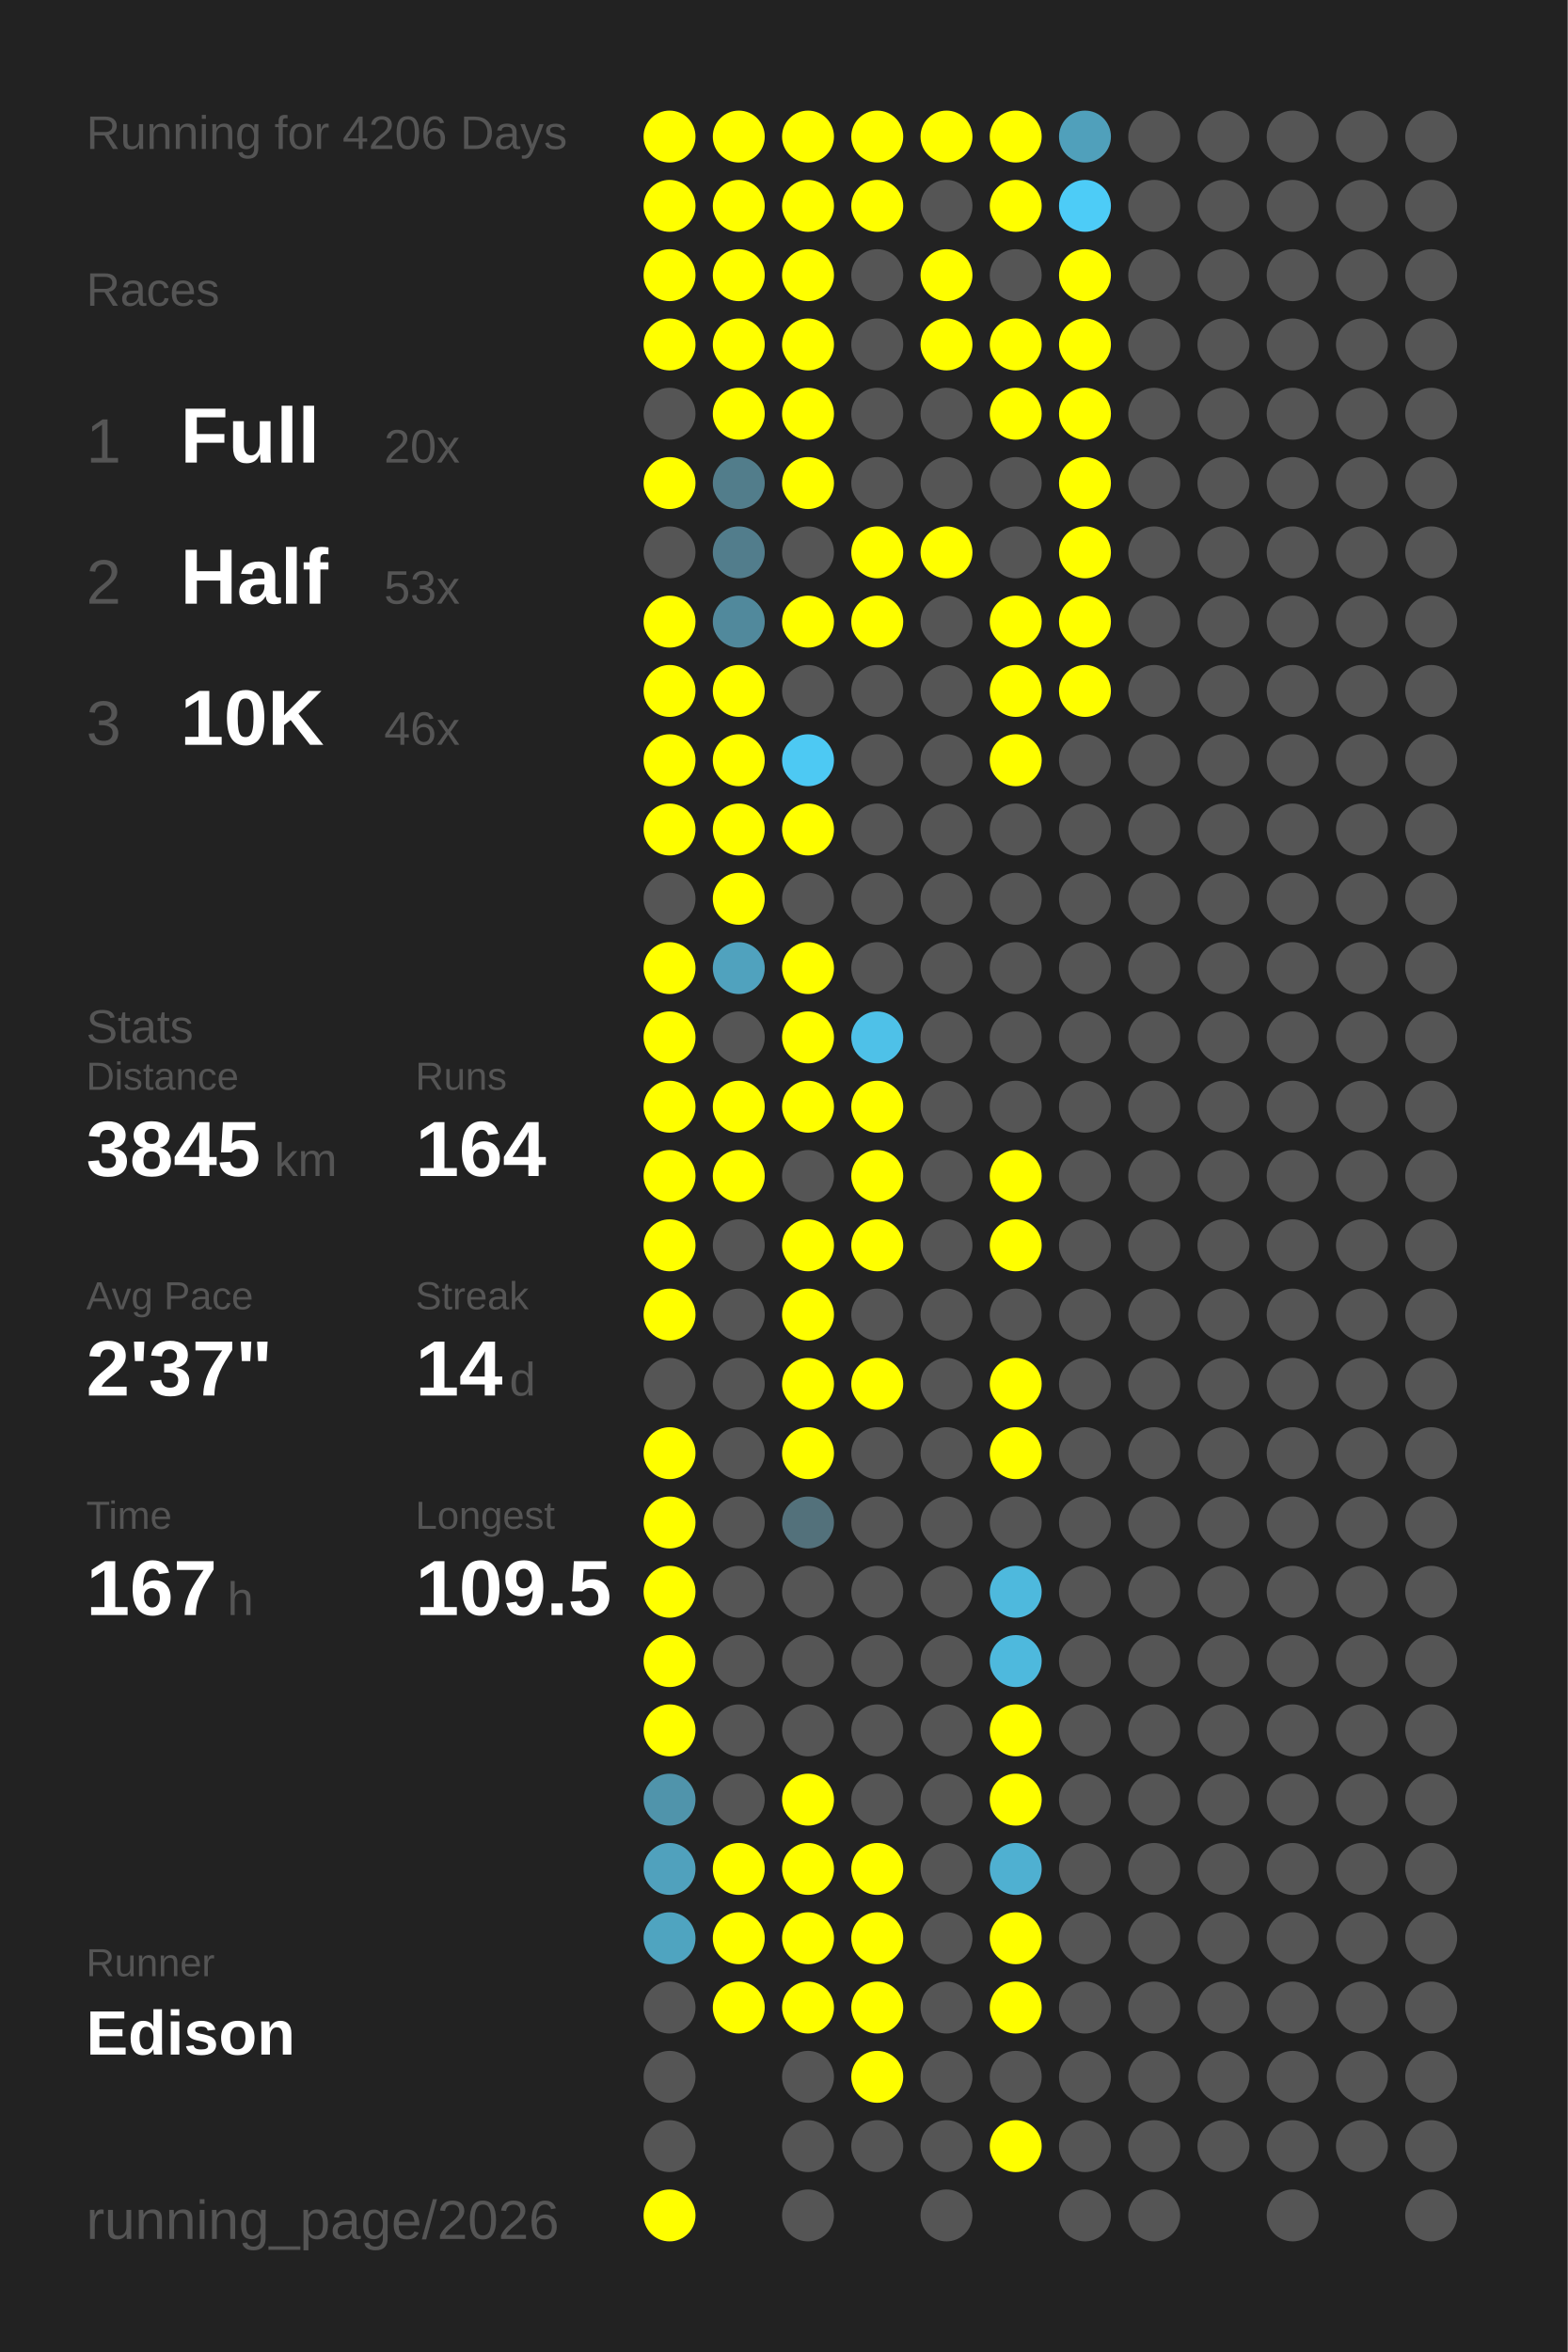
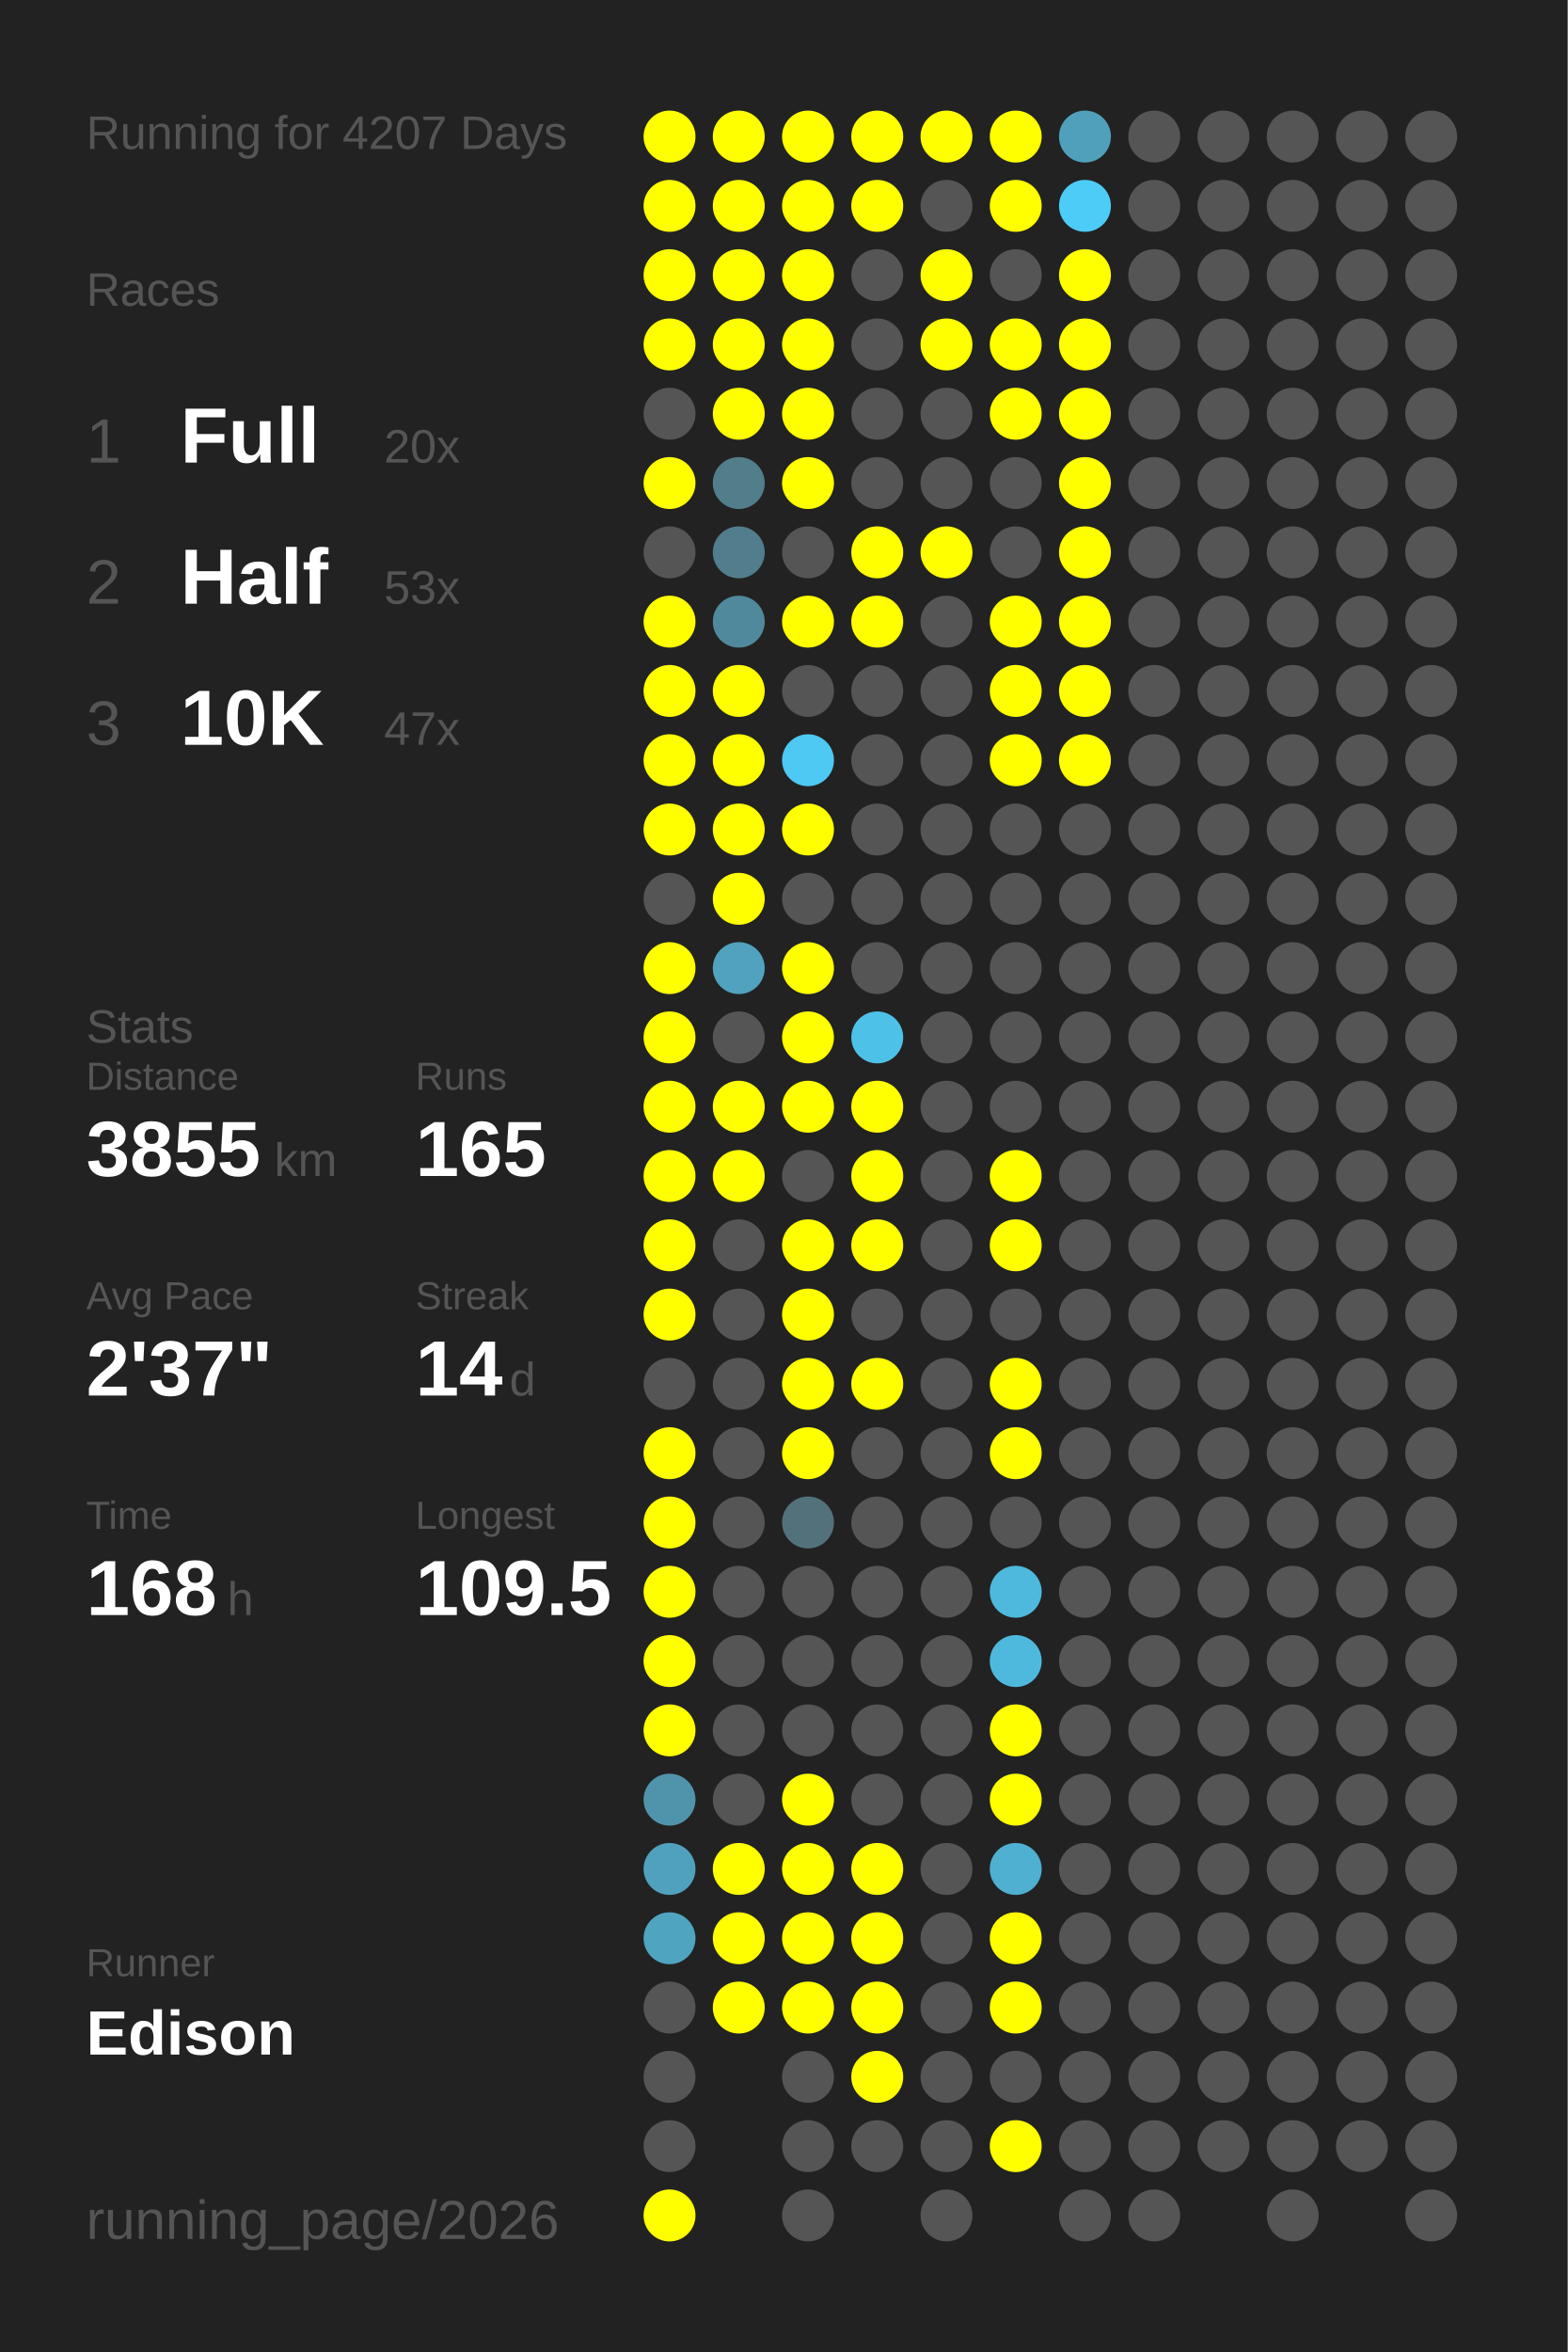
<svg xmlns="http://www.w3.org/2000/svg" baseProfile="full" height="300mm" version="1.1" viewBox="0,0,200,300" width="200mm">
  <defs />
  <rect fill="#222222" height="300" width="200" x="0" y="0" />
-   <text fill="#555555" style="font-size:6px; font-family:Arial;" x="11" y="19">Running for 4206 Days</text>
+   <text fill="#555555" style="font-size:6px; font-family:Arial;" x="11" y="19">Running for 4207 Days</text>
  <text fill="#555555" style="font-size:6px; font-family:Arial;" x="11" y="39">Races</text>
  <text fill="#555555" style="font-size:8px; font-family:Arial;" x="11" y="59">1</text>
  <text fill="#FFFFFF" style="font-size:10px; font-family:Arial; font-weight:bold;" x="23" y="59">Full</text>
  <text fill="#555555" style="font-size:6px; font-family:Arial;" x="49" y="59">20x</text>
  <text fill="#555555" style="font-size:8px; font-family:Arial;" x="11" y="77">2</text>
  <text fill="#FFFFFF" style="font-size:10px; font-family:Arial; font-weight:bold;" x="23" y="77">Half</text>
  <text fill="#555555" style="font-size:6px; font-family:Arial;" x="49" y="77">53x</text>
  <text fill="#555555" style="font-size:8px; font-family:Arial;" x="11" y="95">3</text>
  <text fill="#FFFFFF" style="font-size:10px; font-family:Arial; font-weight:bold;" x="23" y="95">10K</text>
-   <text fill="#555555" style="font-size:6px; font-family:Arial;" x="49" y="95">46x</text>
+   <text fill="#555555" style="font-size:6px; font-family:Arial;" x="49" y="95">47x</text>
  <text fill="#555555" style="font-size:6px; font-family:Arial;" x="11" y="133">Stats</text>
  <text fill="#555555" style="font-size:5px; font-family:Arial;" x="11" y="139">Distance</text>
-   <text fill="#FFFFFF" style="font-size:10px; font-family:Arial; font-weight:bold;" x="11" y="150">3845</text>
+   <text fill="#FFFFFF" style="font-size:10px; font-family:Arial; font-weight:bold;" x="11" y="150">3855</text>
  <text fill="#555555" style="font-size:6px; font-family:Arial;" x="35" y="150">km</text>
  <text fill="#555555" style="font-size:5px; font-family:Arial;" x="53" y="139">Runs</text>
-   <text fill="#FFFFFF" style="font-size:10px; font-family:Arial; font-weight:bold;" x="53" y="150">164</text>
+   <text fill="#FFFFFF" style="font-size:10px; font-family:Arial; font-weight:bold;" x="53" y="150">165</text>
  <text fill="#555555" style="font-size:5px; font-family:Arial;" x="11" y="167">Avg Pace</text>
  <text fill="#FFFFFF" style="font-size:10px; font-family:Arial; font-weight:bold;" x="11" y="178">2'37"</text>
  <text fill="#555555" style="font-size:5px; font-family:Arial;" x="53" y="167">Streak</text>
  <text fill="#FFFFFF" style="font-size:10px; font-family:Arial; font-weight:bold;" x="53" y="178">14</text>
  <text fill="#555555" style="font-size:6px; font-family:Arial;" x="65" y="178">d</text>
  <text fill="#555555" style="font-size:5px; font-family:Arial;" x="11" y="195">Time</text>
-   <text fill="#FFFFFF" style="font-size:10px; font-family:Arial; font-weight:bold;" x="11" y="206">167</text>
+   <text fill="#FFFFFF" style="font-size:10px; font-family:Arial; font-weight:bold;" x="11" y="206">168</text>
  <text fill="#555555" style="font-size:6px; font-family:Arial;" x="29" y="206">h</text>
  <text fill="#555555" style="font-size:5px; font-family:Arial;" x="53" y="195">Longest</text>
  <text fill="#FFFFFF" style="font-size:10px; font-family:Arial; font-weight:bold;" x="53" y="206">109.5</text>
  <text fill="#555555" style="font-size:5px; font-family:Arial;" x="11" y="252.065">Runner</text>
  <text fill="#FFFFFF" style="font-size:8px; font-family:Arial; font-weight:bold;" x="11" y="262.065">Edison</text>
  <text fill="#555555" style="font-size:7px; font-family:Arial;" x="11" y="285.581">running_page/2026</text>
  <circle cx="85.417" cy="17.419" fill="#FFFF00" r="3.312" />
  <circle cx="85.417" cy="26.258" fill="#FFFF00" r="3.312" />
  <circle cx="85.417" cy="35.097" fill="#FFFF00" r="3.312" />
  <circle cx="85.417" cy="43.935" fill="#FFFF00" r="3.312" />
  <circle cx="85.417" cy="52.774" fill="#555555" r="3.312" />
  <circle cx="85.417" cy="61.613" fill="#FFFF00" r="3.312" />
  <circle cx="85.417" cy="70.452" fill="#555555" r="3.312" />
  <circle cx="85.417" cy="79.29" fill="#FFFF00" r="3.312" />
  <circle cx="85.417" cy="88.129" fill="#FFFF00" r="3.312" />
  <circle cx="85.417" cy="96.968" fill="#FFFF00" r="3.312" />
  <circle cx="85.417" cy="105.806" fill="#FFFF00" r="3.312" />
  <circle cx="85.417" cy="114.645" fill="#555555" r="3.312" />
  <circle cx="85.417" cy="123.484" fill="#FFFF00" r="3.312" />
  <circle cx="85.417" cy="132.323" fill="#FFFF00" r="3.312" />
  <circle cx="85.417" cy="141.161" fill="#FFFF00" r="3.312" />
  <circle cx="85.417" cy="150" fill="#FFFF00" r="3.312" />
  <circle cx="85.417" cy="158.839" fill="#FFFF00" r="3.312" />
  <circle cx="85.417" cy="167.677" fill="#FFFF00" r="3.312" />
  <circle cx="85.417" cy="176.516" fill="#555555" r="3.312" />
  <circle cx="85.417" cy="185.355" fill="#FFFF00" r="3.312" />
  <circle cx="85.417" cy="194.194" fill="#FFFF00" r="3.312" />
  <circle cx="85.417" cy="203.032" fill="#FFFF00" r="3.312" />
  <circle cx="85.417" cy="211.871" fill="#FFFF00" r="3.312" />
  <circle cx="85.417" cy="220.71" fill="#FFFF00" r="3.312" />
  <circle cx="85.417" cy="229.548" fill="#5094ab" r="3.312" />
  <circle cx="85.417" cy="238.387" fill="#50a1bd" r="3.312" />
  <circle cx="85.417" cy="247.226" fill="#4fa4c0" r="3.312" />
  <circle cx="85.417" cy="256.065" fill="#555555" r="3.312" />
  <circle cx="85.417" cy="264.903" fill="#555555" r="3.312" />
  <circle cx="85.417" cy="273.742" fill="#555555" r="3.312" />
  <circle cx="85.417" cy="282.581" fill="#FFFF00" r="3.312" />
  <circle cx="94.25" cy="17.419" fill="#FFFF00" r="3.312" />
  <circle cx="94.25" cy="26.258" fill="#FFFF00" r="3.312" />
  <circle cx="94.25" cy="35.097" fill="#FFFF00" r="3.312" />
  <circle cx="94.25" cy="43.935" fill="#FFFF00" r="3.312" />
  <circle cx="94.25" cy="52.774" fill="#FFFF00" r="3.312" />
  <circle cx="94.25" cy="61.613" fill="#527d8b" r="3.312" />
  <circle cx="94.25" cy="70.452" fill="#527d8c" r="3.312" />
  <circle cx="94.25" cy="79.29" fill="#51899c" r="3.312" />
  <circle cx="94.25" cy="88.129" fill="#FFFF00" r="3.312" />
  <circle cx="94.25" cy="96.968" fill="#FFFF00" r="3.312" />
  <circle cx="94.25" cy="105.806" fill="#FFFF00" r="3.312" />
  <circle cx="94.25" cy="114.645" fill="#FFFF00" r="3.312" />
  <circle cx="94.25" cy="123.484" fill="#50a2be" r="3.312" />
  <circle cx="94.25" cy="132.323" fill="#555555" r="3.312" />
  <circle cx="94.25" cy="141.161" fill="#FFFF00" r="3.312" />
  <circle cx="94.25" cy="150" fill="#FFFF00" r="3.312" />
  <circle cx="94.25" cy="158.839" fill="#555555" r="3.312" />
  <circle cx="94.25" cy="167.677" fill="#555555" r="3.312" />
  <circle cx="94.25" cy="176.516" fill="#555555" r="3.312" />
  <circle cx="94.25" cy="185.355" fill="#555555" r="3.312" />
  <circle cx="94.25" cy="194.194" fill="#555555" r="3.312" />
  <circle cx="94.25" cy="203.032" fill="#555555" r="3.312" />
  <circle cx="94.25" cy="211.871" fill="#555555" r="3.312" />
  <circle cx="94.25" cy="220.71" fill="#555555" r="3.312" />
  <circle cx="94.25" cy="229.548" fill="#555555" r="3.312" />
  <circle cx="94.25" cy="238.387" fill="#FFFF00" r="3.312" />
  <circle cx="94.25" cy="247.226" fill="#FFFF00" r="3.312" />
  <circle cx="94.25" cy="256.065" fill="#FFFF00" r="3.312" />
  <circle cx="103.083" cy="17.419" fill="#FFFF00" r="3.312" />
  <circle cx="103.083" cy="26.258" fill="#FFFF00" r="3.312" />
  <circle cx="103.083" cy="35.097" fill="#FFFF00" r="3.312" />
  <circle cx="103.083" cy="43.935" fill="#FFFF00" r="3.312" />
  <circle cx="103.083" cy="52.774" fill="#FFFF00" r="3.312" />
  <circle cx="103.083" cy="61.613" fill="#FFFF00" r="3.312" />
  <circle cx="103.083" cy="70.452" fill="#555555" r="3.312" />
  <circle cx="103.083" cy="79.29" fill="#FFFF00" r="3.312" />
  <circle cx="103.083" cy="88.129" fill="#555555" r="3.312" />
  <circle cx="103.083" cy="96.968" fill="#4dc9f3" r="3.312" />
  <circle cx="103.083" cy="105.806" fill="#FFFF00" r="3.312" />
  <circle cx="103.083" cy="114.645" fill="#555555" r="3.312" />
  <circle cx="103.083" cy="123.484" fill="#FFFF00" r="3.312" />
  <circle cx="103.083" cy="132.323" fill="#FFFF00" r="3.312" />
  <circle cx="103.083" cy="141.161" fill="#FFFF00" r="3.312" />
  <circle cx="103.083" cy="150" fill="#555555" r="3.312" />
  <circle cx="103.083" cy="158.839" fill="#FFFF00" r="3.312" />
  <circle cx="103.083" cy="167.677" fill="#FFFF00" r="3.312" />
  <circle cx="103.083" cy="176.516" fill="#FFFF00" r="3.312" />
  <circle cx="103.083" cy="185.355" fill="#FFFF00" r="3.312" />
  <circle cx="103.083" cy="194.194" fill="#53717b" r="3.312" />
  <circle cx="103.083" cy="203.032" fill="#555555" r="3.312" />
  <circle cx="103.083" cy="211.871" fill="#555555" r="3.312" />
  <circle cx="103.083" cy="220.71" fill="#555555" r="3.312" />
  <circle cx="103.083" cy="229.548" fill="#FFFF00" r="3.312" />
  <circle cx="103.083" cy="238.387" fill="#FFFF00" r="3.312" />
  <circle cx="103.083" cy="247.226" fill="#FFFF00" r="3.312" />
  <circle cx="103.083" cy="256.065" fill="#FFFF00" r="3.312" />
  <circle cx="103.083" cy="264.903" fill="#555555" r="3.312" />
  <circle cx="103.083" cy="273.742" fill="#555555" r="3.312" />
  <circle cx="103.083" cy="282.581" fill="#555555" r="3.312" />
  <circle cx="111.917" cy="17.419" fill="#FFFF00" r="3.312" />
  <circle cx="111.917" cy="26.258" fill="#FFFF00" r="3.312" />
  <circle cx="111.917" cy="35.097" fill="#555555" r="3.312" />
  <circle cx="111.917" cy="43.935" fill="#555555" r="3.312" />
  <circle cx="111.917" cy="52.774" fill="#555555" r="3.312" />
  <circle cx="111.917" cy="61.613" fill="#555555" r="3.312" />
  <circle cx="111.917" cy="70.452" fill="#FFFF00" r="3.312" />
  <circle cx="111.917" cy="79.29" fill="#FFFF00" r="3.312" />
  <circle cx="111.917" cy="88.129" fill="#555555" r="3.312" />
  <circle cx="111.917" cy="96.968" fill="#555555" r="3.312" />
  <circle cx="111.917" cy="105.806" fill="#555555" r="3.312" />
  <circle cx="111.917" cy="114.645" fill="#555555" r="3.312" />
  <circle cx="111.917" cy="123.484" fill="#555555" r="3.312" />
  <circle cx="111.917" cy="132.323" fill="#4ec1e8" r="3.312" />
  <circle cx="111.917" cy="141.161" fill="#FFFF00" r="3.312" />
  <circle cx="111.917" cy="150" fill="#FFFF00" r="3.312" />
  <circle cx="111.917" cy="158.839" fill="#FFFF00" r="3.312" />
  <circle cx="111.917" cy="167.677" fill="#555555" r="3.312" />
  <circle cx="111.917" cy="176.516" fill="#FFFF00" r="3.312" />
  <circle cx="111.917" cy="185.355" fill="#555555" r="3.312" />
  <circle cx="111.917" cy="194.194" fill="#555555" r="3.312" />
  <circle cx="111.917" cy="203.032" fill="#555555" r="3.312" />
  <circle cx="111.917" cy="211.871" fill="#555555" r="3.312" />
  <circle cx="111.917" cy="220.71" fill="#555555" r="3.312" />
  <circle cx="111.917" cy="229.548" fill="#555555" r="3.312" />
  <circle cx="111.917" cy="238.387" fill="#FFFF00" r="3.312" />
  <circle cx="111.917" cy="247.226" fill="#FFFF00" r="3.312" />
  <circle cx="111.917" cy="256.065" fill="#FFFF00" r="3.312" />
  <circle cx="111.917" cy="264.903" fill="#FFFF00" r="3.312" />
  <circle cx="111.917" cy="273.742" fill="#555555" r="3.312" />
  <circle cx="120.75" cy="17.419" fill="#FFFF00" r="3.312" />
  <circle cx="120.75" cy="26.258" fill="#555555" r="3.312" />
  <circle cx="120.75" cy="35.097" fill="#FFFF00" r="3.312" />
  <circle cx="120.75" cy="43.935" fill="#FFFF00" r="3.312" />
  <circle cx="120.75" cy="52.774" fill="#555555" r="3.312" />
  <circle cx="120.75" cy="61.613" fill="#555555" r="3.312" />
  <circle cx="120.75" cy="70.452" fill="#FFFF00" r="3.312" />
  <circle cx="120.75" cy="79.29" fill="#555555" r="3.312" />
  <circle cx="120.75" cy="88.129" fill="#555555" r="3.312" />
  <circle cx="120.75" cy="96.968" fill="#555555" r="3.312" />
  <circle cx="120.75" cy="105.806" fill="#555555" r="3.312" />
  <circle cx="120.75" cy="114.645" fill="#555555" r="3.312" />
  <circle cx="120.75" cy="123.484" fill="#555555" r="3.312" />
  <circle cx="120.75" cy="132.323" fill="#555555" r="3.312" />
  <circle cx="120.75" cy="141.161" fill="#555555" r="3.312" />
  <circle cx="120.75" cy="150" fill="#555555" r="3.312" />
  <circle cx="120.75" cy="158.839" fill="#555555" r="3.312" />
  <circle cx="120.75" cy="167.677" fill="#555555" r="3.312" />
  <circle cx="120.75" cy="176.516" fill="#555555" r="3.312" />
  <circle cx="120.75" cy="185.355" fill="#555555" r="3.312" />
  <circle cx="120.75" cy="194.194" fill="#555555" r="3.312" />
  <circle cx="120.75" cy="203.032" fill="#555555" r="3.312" />
  <circle cx="120.75" cy="211.871" fill="#555555" r="3.312" />
  <circle cx="120.75" cy="220.71" fill="#555555" r="3.312" />
  <circle cx="120.75" cy="229.548" fill="#555555" r="3.312" />
  <circle cx="120.75" cy="238.387" fill="#555555" r="3.312" />
  <circle cx="120.75" cy="247.226" fill="#555555" r="3.312" />
  <circle cx="120.75" cy="256.065" fill="#555555" r="3.312" />
  <circle cx="120.75" cy="264.903" fill="#555555" r="3.312" />
  <circle cx="120.75" cy="273.742" fill="#555555" r="3.312" />
  <circle cx="120.75" cy="282.581" fill="#555555" r="3.312" />
  <circle cx="129.583" cy="17.419" fill="#FFFF00" r="3.312" />
  <circle cx="129.583" cy="26.258" fill="#FFFF00" r="3.312" />
  <circle cx="129.583" cy="35.097" fill="#555555" r="3.312" />
  <circle cx="129.583" cy="43.935" fill="#FFFF00" r="3.312" />
  <circle cx="129.583" cy="52.774" fill="#FFFF00" r="3.312" />
  <circle cx="129.583" cy="61.613" fill="#555555" r="3.312" />
  <circle cx="129.583" cy="70.452" fill="#555555" r="3.312" />
  <circle cx="129.583" cy="79.29" fill="#FFFF00" r="3.312" />
  <circle cx="129.583" cy="88.129" fill="#FFFF00" r="3.312" />
  <circle cx="129.583" cy="96.968" fill="#FFFF00" r="3.312" />
  <circle cx="129.583" cy="105.806" fill="#555555" r="3.312" />
  <circle cx="129.583" cy="114.645" fill="#555555" r="3.312" />
  <circle cx="129.583" cy="123.484" fill="#555555" r="3.312" />
  <circle cx="129.583" cy="132.323" fill="#555555" r="3.312" />
  <circle cx="129.583" cy="141.161" fill="#555555" r="3.312" />
  <circle cx="129.583" cy="150" fill="#FFFF00" r="3.312" />
  <circle cx="129.583" cy="158.839" fill="#FFFF00" r="3.312" />
  <circle cx="129.583" cy="167.677" fill="#555555" r="3.312" />
  <circle cx="129.583" cy="176.516" fill="#FFFF00" r="3.312" />
  <circle cx="129.583" cy="185.355" fill="#FFFF00" r="3.312" />
  <circle cx="129.583" cy="194.194" fill="#555555" r="3.312" />
  <circle cx="129.583" cy="203.032" fill="#4eb9dd" r="3.312" />
  <circle cx="129.583" cy="211.871" fill="#4eb9dd" r="3.312" />
  <circle cx="129.583" cy="220.71" fill="#FFFF00" r="3.312" />
  <circle cx="129.583" cy="229.548" fill="#FFFF00" r="3.312" />
  <circle cx="129.583" cy="238.387" fill="#4fb0d1" r="3.312" />
  <circle cx="129.583" cy="247.226" fill="#FFFF00" r="3.312" />
  <circle cx="129.583" cy="256.065" fill="#FFFF00" r="3.312" />
  <circle cx="129.583" cy="264.903" fill="#555555" r="3.312" />
  <circle cx="129.583" cy="273.742" fill="#FFFF00" r="3.312" />
  <circle cx="138.417" cy="17.419" fill="#50a0bb" r="3.312" />
  <circle cx="138.417" cy="26.258" fill="#4dccf7" r="3.312" />
  <circle cx="138.417" cy="35.097" fill="#FFFF00" r="3.312" />
  <circle cx="138.417" cy="43.935" fill="#FFFF00" r="3.312" />
  <circle cx="138.417" cy="52.774" fill="#FFFF00" r="3.312" />
  <circle cx="138.417" cy="61.613" fill="#FFFF00" r="3.312" />
  <circle cx="138.417" cy="70.452" fill="#FFFF00" r="3.312" />
  <circle cx="138.417" cy="79.29" fill="#FFFF00" r="3.312" />
  <circle cx="138.417" cy="88.129" fill="#FFFF00" r="3.312" />
-   <circle cx="138.417" cy="96.968" fill="#555555" r="3.312" />
+   <circle cx="138.417" cy="96.968" fill="#FFFF00" r="3.312" />
  <circle cx="138.417" cy="105.806" fill="#555555" r="3.312" />
  <circle cx="138.417" cy="114.645" fill="#555555" r="3.312" />
  <circle cx="138.417" cy="123.484" fill="#555555" r="3.312" />
  <circle cx="138.417" cy="132.323" fill="#555555" r="3.312" />
  <circle cx="138.417" cy="141.161" fill="#555555" r="3.312" />
  <circle cx="138.417" cy="150" fill="#555555" r="3.312" />
  <circle cx="138.417" cy="158.839" fill="#555555" r="3.312" />
  <circle cx="138.417" cy="167.677" fill="#555555" r="3.312" />
  <circle cx="138.417" cy="176.516" fill="#555555" r="3.312" />
  <circle cx="138.417" cy="185.355" fill="#555555" r="3.312" />
  <circle cx="138.417" cy="194.194" fill="#555555" r="3.312" />
  <circle cx="138.417" cy="203.032" fill="#555555" r="3.312" />
  <circle cx="138.417" cy="211.871" fill="#555555" r="3.312" />
  <circle cx="138.417" cy="220.71" fill="#555555" r="3.312" />
  <circle cx="138.417" cy="229.548" fill="#555555" r="3.312" />
  <circle cx="138.417" cy="238.387" fill="#555555" r="3.312" />
  <circle cx="138.417" cy="247.226" fill="#555555" r="3.312" />
  <circle cx="138.417" cy="256.065" fill="#555555" r="3.312" />
  <circle cx="138.417" cy="264.903" fill="#555555" r="3.312" />
  <circle cx="138.417" cy="273.742" fill="#555555" r="3.312" />
  <circle cx="138.417" cy="282.581" fill="#555555" r="3.312" />
  <circle cx="147.25" cy="17.419" fill="#555555" r="3.312" />
  <circle cx="147.25" cy="26.258" fill="#555555" r="3.312" />
  <circle cx="147.25" cy="35.097" fill="#555555" r="3.312" />
  <circle cx="147.25" cy="43.935" fill="#555555" r="3.312" />
  <circle cx="147.25" cy="52.774" fill="#555555" r="3.312" />
  <circle cx="147.25" cy="61.613" fill="#555555" r="3.312" />
  <circle cx="147.25" cy="70.452" fill="#555555" r="3.312" />
  <circle cx="147.25" cy="79.29" fill="#555555" r="3.312" />
  <circle cx="147.25" cy="88.129" fill="#555555" r="3.312" />
  <circle cx="147.25" cy="96.968" fill="#555555" r="3.312" />
  <circle cx="147.25" cy="105.806" fill="#555555" r="3.312" />
  <circle cx="147.25" cy="114.645" fill="#555555" r="3.312" />
  <circle cx="147.25" cy="123.484" fill="#555555" r="3.312" />
  <circle cx="147.25" cy="132.323" fill="#555555" r="3.312" />
  <circle cx="147.25" cy="141.161" fill="#555555" r="3.312" />
  <circle cx="147.25" cy="150" fill="#555555" r="3.312" />
  <circle cx="147.25" cy="158.839" fill="#555555" r="3.312" />
  <circle cx="147.25" cy="167.677" fill="#555555" r="3.312" />
  <circle cx="147.25" cy="176.516" fill="#555555" r="3.312" />
  <circle cx="147.25" cy="185.355" fill="#555555" r="3.312" />
  <circle cx="147.25" cy="194.194" fill="#555555" r="3.312" />
  <circle cx="147.25" cy="203.032" fill="#555555" r="3.312" />
  <circle cx="147.25" cy="211.871" fill="#555555" r="3.312" />
  <circle cx="147.25" cy="220.71" fill="#555555" r="3.312" />
  <circle cx="147.25" cy="229.548" fill="#555555" r="3.312" />
  <circle cx="147.25" cy="238.387" fill="#555555" r="3.312" />
  <circle cx="147.25" cy="247.226" fill="#555555" r="3.312" />
  <circle cx="147.25" cy="256.065" fill="#555555" r="3.312" />
  <circle cx="147.25" cy="264.903" fill="#555555" r="3.312" />
  <circle cx="147.25" cy="273.742" fill="#555555" r="3.312" />
  <circle cx="147.25" cy="282.581" fill="#555555" r="3.312" />
  <circle cx="156.083" cy="17.419" fill="#555555" r="3.312" />
  <circle cx="156.083" cy="26.258" fill="#555555" r="3.312" />
  <circle cx="156.083" cy="35.097" fill="#555555" r="3.312" />
  <circle cx="156.083" cy="43.935" fill="#555555" r="3.312" />
  <circle cx="156.083" cy="52.774" fill="#555555" r="3.312" />
  <circle cx="156.083" cy="61.613" fill="#555555" r="3.312" />
  <circle cx="156.083" cy="70.452" fill="#555555" r="3.312" />
  <circle cx="156.083" cy="79.29" fill="#555555" r="3.312" />
  <circle cx="156.083" cy="88.129" fill="#555555" r="3.312" />
  <circle cx="156.083" cy="96.968" fill="#555555" r="3.312" />
  <circle cx="156.083" cy="105.806" fill="#555555" r="3.312" />
  <circle cx="156.083" cy="114.645" fill="#555555" r="3.312" />
  <circle cx="156.083" cy="123.484" fill="#555555" r="3.312" />
  <circle cx="156.083" cy="132.323" fill="#555555" r="3.312" />
  <circle cx="156.083" cy="141.161" fill="#555555" r="3.312" />
  <circle cx="156.083" cy="150" fill="#555555" r="3.312" />
  <circle cx="156.083" cy="158.839" fill="#555555" r="3.312" />
  <circle cx="156.083" cy="167.677" fill="#555555" r="3.312" />
  <circle cx="156.083" cy="176.516" fill="#555555" r="3.312" />
  <circle cx="156.083" cy="185.355" fill="#555555" r="3.312" />
  <circle cx="156.083" cy="194.194" fill="#555555" r="3.312" />
  <circle cx="156.083" cy="203.032" fill="#555555" r="3.312" />
  <circle cx="156.083" cy="211.871" fill="#555555" r="3.312" />
  <circle cx="156.083" cy="220.71" fill="#555555" r="3.312" />
  <circle cx="156.083" cy="229.548" fill="#555555" r="3.312" />
  <circle cx="156.083" cy="238.387" fill="#555555" r="3.312" />
  <circle cx="156.083" cy="247.226" fill="#555555" r="3.312" />
  <circle cx="156.083" cy="256.065" fill="#555555" r="3.312" />
  <circle cx="156.083" cy="264.903" fill="#555555" r="3.312" />
  <circle cx="156.083" cy="273.742" fill="#555555" r="3.312" />
  <circle cx="164.917" cy="17.419" fill="#555555" r="3.312" />
  <circle cx="164.917" cy="26.258" fill="#555555" r="3.312" />
  <circle cx="164.917" cy="35.097" fill="#555555" r="3.312" />
  <circle cx="164.917" cy="43.935" fill="#555555" r="3.312" />
  <circle cx="164.917" cy="52.774" fill="#555555" r="3.312" />
  <circle cx="164.917" cy="61.613" fill="#555555" r="3.312" />
  <circle cx="164.917" cy="70.452" fill="#555555" r="3.312" />
  <circle cx="164.917" cy="79.29" fill="#555555" r="3.312" />
  <circle cx="164.917" cy="88.129" fill="#555555" r="3.312" />
  <circle cx="164.917" cy="96.968" fill="#555555" r="3.312" />
  <circle cx="164.917" cy="105.806" fill="#555555" r="3.312" />
  <circle cx="164.917" cy="114.645" fill="#555555" r="3.312" />
  <circle cx="164.917" cy="123.484" fill="#555555" r="3.312" />
  <circle cx="164.917" cy="132.323" fill="#555555" r="3.312" />
  <circle cx="164.917" cy="141.161" fill="#555555" r="3.312" />
  <circle cx="164.917" cy="150" fill="#555555" r="3.312" />
  <circle cx="164.917" cy="158.839" fill="#555555" r="3.312" />
  <circle cx="164.917" cy="167.677" fill="#555555" r="3.312" />
  <circle cx="164.917" cy="176.516" fill="#555555" r="3.312" />
  <circle cx="164.917" cy="185.355" fill="#555555" r="3.312" />
  <circle cx="164.917" cy="194.194" fill="#555555" r="3.312" />
  <circle cx="164.917" cy="203.032" fill="#555555" r="3.312" />
  <circle cx="164.917" cy="211.871" fill="#555555" r="3.312" />
  <circle cx="164.917" cy="220.71" fill="#555555" r="3.312" />
  <circle cx="164.917" cy="229.548" fill="#555555" r="3.312" />
  <circle cx="164.917" cy="238.387" fill="#555555" r="3.312" />
  <circle cx="164.917" cy="247.226" fill="#555555" r="3.312" />
  <circle cx="164.917" cy="256.065" fill="#555555" r="3.312" />
  <circle cx="164.917" cy="264.903" fill="#555555" r="3.312" />
  <circle cx="164.917" cy="273.742" fill="#555555" r="3.312" />
  <circle cx="164.917" cy="282.581" fill="#555555" r="3.312" />
  <circle cx="173.75" cy="17.419" fill="#555555" r="3.312" />
  <circle cx="173.75" cy="26.258" fill="#555555" r="3.312" />
  <circle cx="173.75" cy="35.097" fill="#555555" r="3.312" />
  <circle cx="173.75" cy="43.935" fill="#555555" r="3.312" />
  <circle cx="173.75" cy="52.774" fill="#555555" r="3.312" />
  <circle cx="173.75" cy="61.613" fill="#555555" r="3.312" />
  <circle cx="173.75" cy="70.452" fill="#555555" r="3.312" />
  <circle cx="173.75" cy="79.29" fill="#555555" r="3.312" />
  <circle cx="173.75" cy="88.129" fill="#555555" r="3.312" />
  <circle cx="173.75" cy="96.968" fill="#555555" r="3.312" />
  <circle cx="173.75" cy="105.806" fill="#555555" r="3.312" />
  <circle cx="173.75" cy="114.645" fill="#555555" r="3.312" />
  <circle cx="173.75" cy="123.484" fill="#555555" r="3.312" />
  <circle cx="173.75" cy="132.323" fill="#555555" r="3.312" />
  <circle cx="173.75" cy="141.161" fill="#555555" r="3.312" />
  <circle cx="173.75" cy="150" fill="#555555" r="3.312" />
  <circle cx="173.75" cy="158.839" fill="#555555" r="3.312" />
  <circle cx="173.75" cy="167.677" fill="#555555" r="3.312" />
  <circle cx="173.75" cy="176.516" fill="#555555" r="3.312" />
  <circle cx="173.75" cy="185.355" fill="#555555" r="3.312" />
  <circle cx="173.75" cy="194.194" fill="#555555" r="3.312" />
  <circle cx="173.75" cy="203.032" fill="#555555" r="3.312" />
  <circle cx="173.75" cy="211.871" fill="#555555" r="3.312" />
  <circle cx="173.75" cy="220.71" fill="#555555" r="3.312" />
  <circle cx="173.75" cy="229.548" fill="#555555" r="3.312" />
  <circle cx="173.75" cy="238.387" fill="#555555" r="3.312" />
  <circle cx="173.75" cy="247.226" fill="#555555" r="3.312" />
  <circle cx="173.75" cy="256.065" fill="#555555" r="3.312" />
  <circle cx="173.75" cy="264.903" fill="#555555" r="3.312" />
  <circle cx="173.75" cy="273.742" fill="#555555" r="3.312" />
  <circle cx="182.583" cy="17.419" fill="#555555" r="3.312" />
  <circle cx="182.583" cy="26.258" fill="#555555" r="3.312" />
  <circle cx="182.583" cy="35.097" fill="#555555" r="3.312" />
  <circle cx="182.583" cy="43.935" fill="#555555" r="3.312" />
  <circle cx="182.583" cy="52.774" fill="#555555" r="3.312" />
  <circle cx="182.583" cy="61.613" fill="#555555" r="3.312" />
  <circle cx="182.583" cy="70.452" fill="#555555" r="3.312" />
  <circle cx="182.583" cy="79.29" fill="#555555" r="3.312" />
  <circle cx="182.583" cy="88.129" fill="#555555" r="3.312" />
  <circle cx="182.583" cy="96.968" fill="#555555" r="3.312" />
  <circle cx="182.583" cy="105.806" fill="#555555" r="3.312" />
  <circle cx="182.583" cy="114.645" fill="#555555" r="3.312" />
  <circle cx="182.583" cy="123.484" fill="#555555" r="3.312" />
  <circle cx="182.583" cy="132.323" fill="#555555" r="3.312" />
  <circle cx="182.583" cy="141.161" fill="#555555" r="3.312" />
  <circle cx="182.583" cy="150" fill="#555555" r="3.312" />
  <circle cx="182.583" cy="158.839" fill="#555555" r="3.312" />
  <circle cx="182.583" cy="167.677" fill="#555555" r="3.312" />
  <circle cx="182.583" cy="176.516" fill="#555555" r="3.312" />
  <circle cx="182.583" cy="185.355" fill="#555555" r="3.312" />
  <circle cx="182.583" cy="194.194" fill="#555555" r="3.312" />
  <circle cx="182.583" cy="203.032" fill="#555555" r="3.312" />
  <circle cx="182.583" cy="211.871" fill="#555555" r="3.312" />
  <circle cx="182.583" cy="220.71" fill="#555555" r="3.312" />
  <circle cx="182.583" cy="229.548" fill="#555555" r="3.312" />
  <circle cx="182.583" cy="238.387" fill="#555555" r="3.312" />
  <circle cx="182.583" cy="247.226" fill="#555555" r="3.312" />
  <circle cx="182.583" cy="256.065" fill="#555555" r="3.312" />
  <circle cx="182.583" cy="264.903" fill="#555555" r="3.312" />
  <circle cx="182.583" cy="273.742" fill="#555555" r="3.312" />
  <circle cx="182.583" cy="282.581" fill="#555555" r="3.312" />
</svg>
